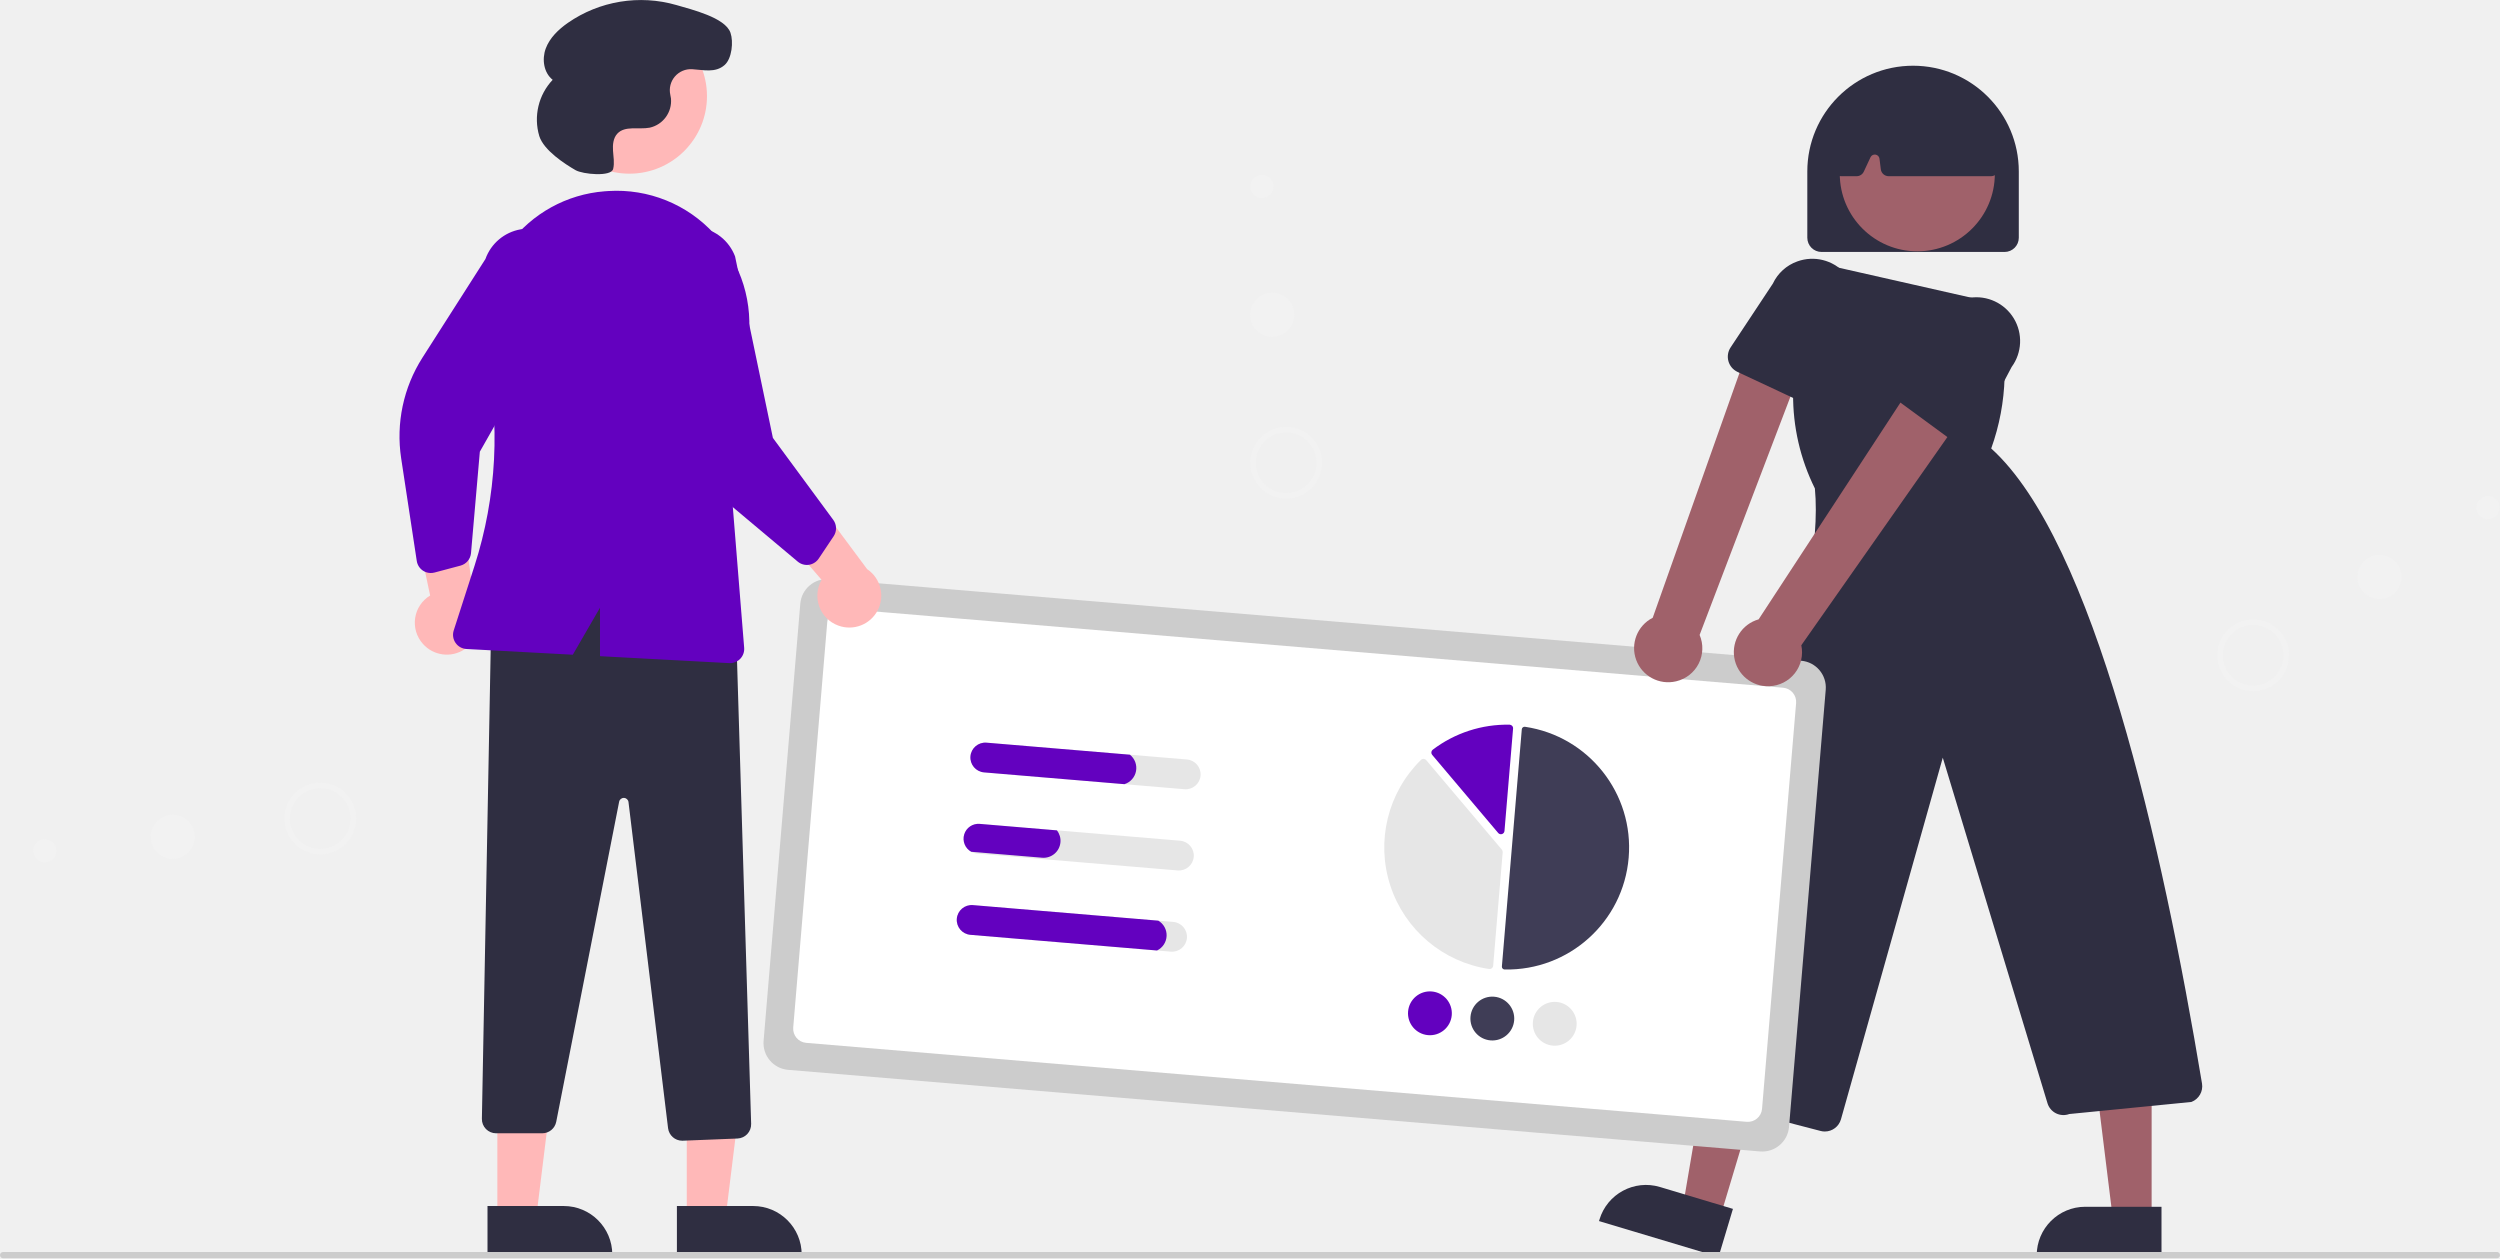
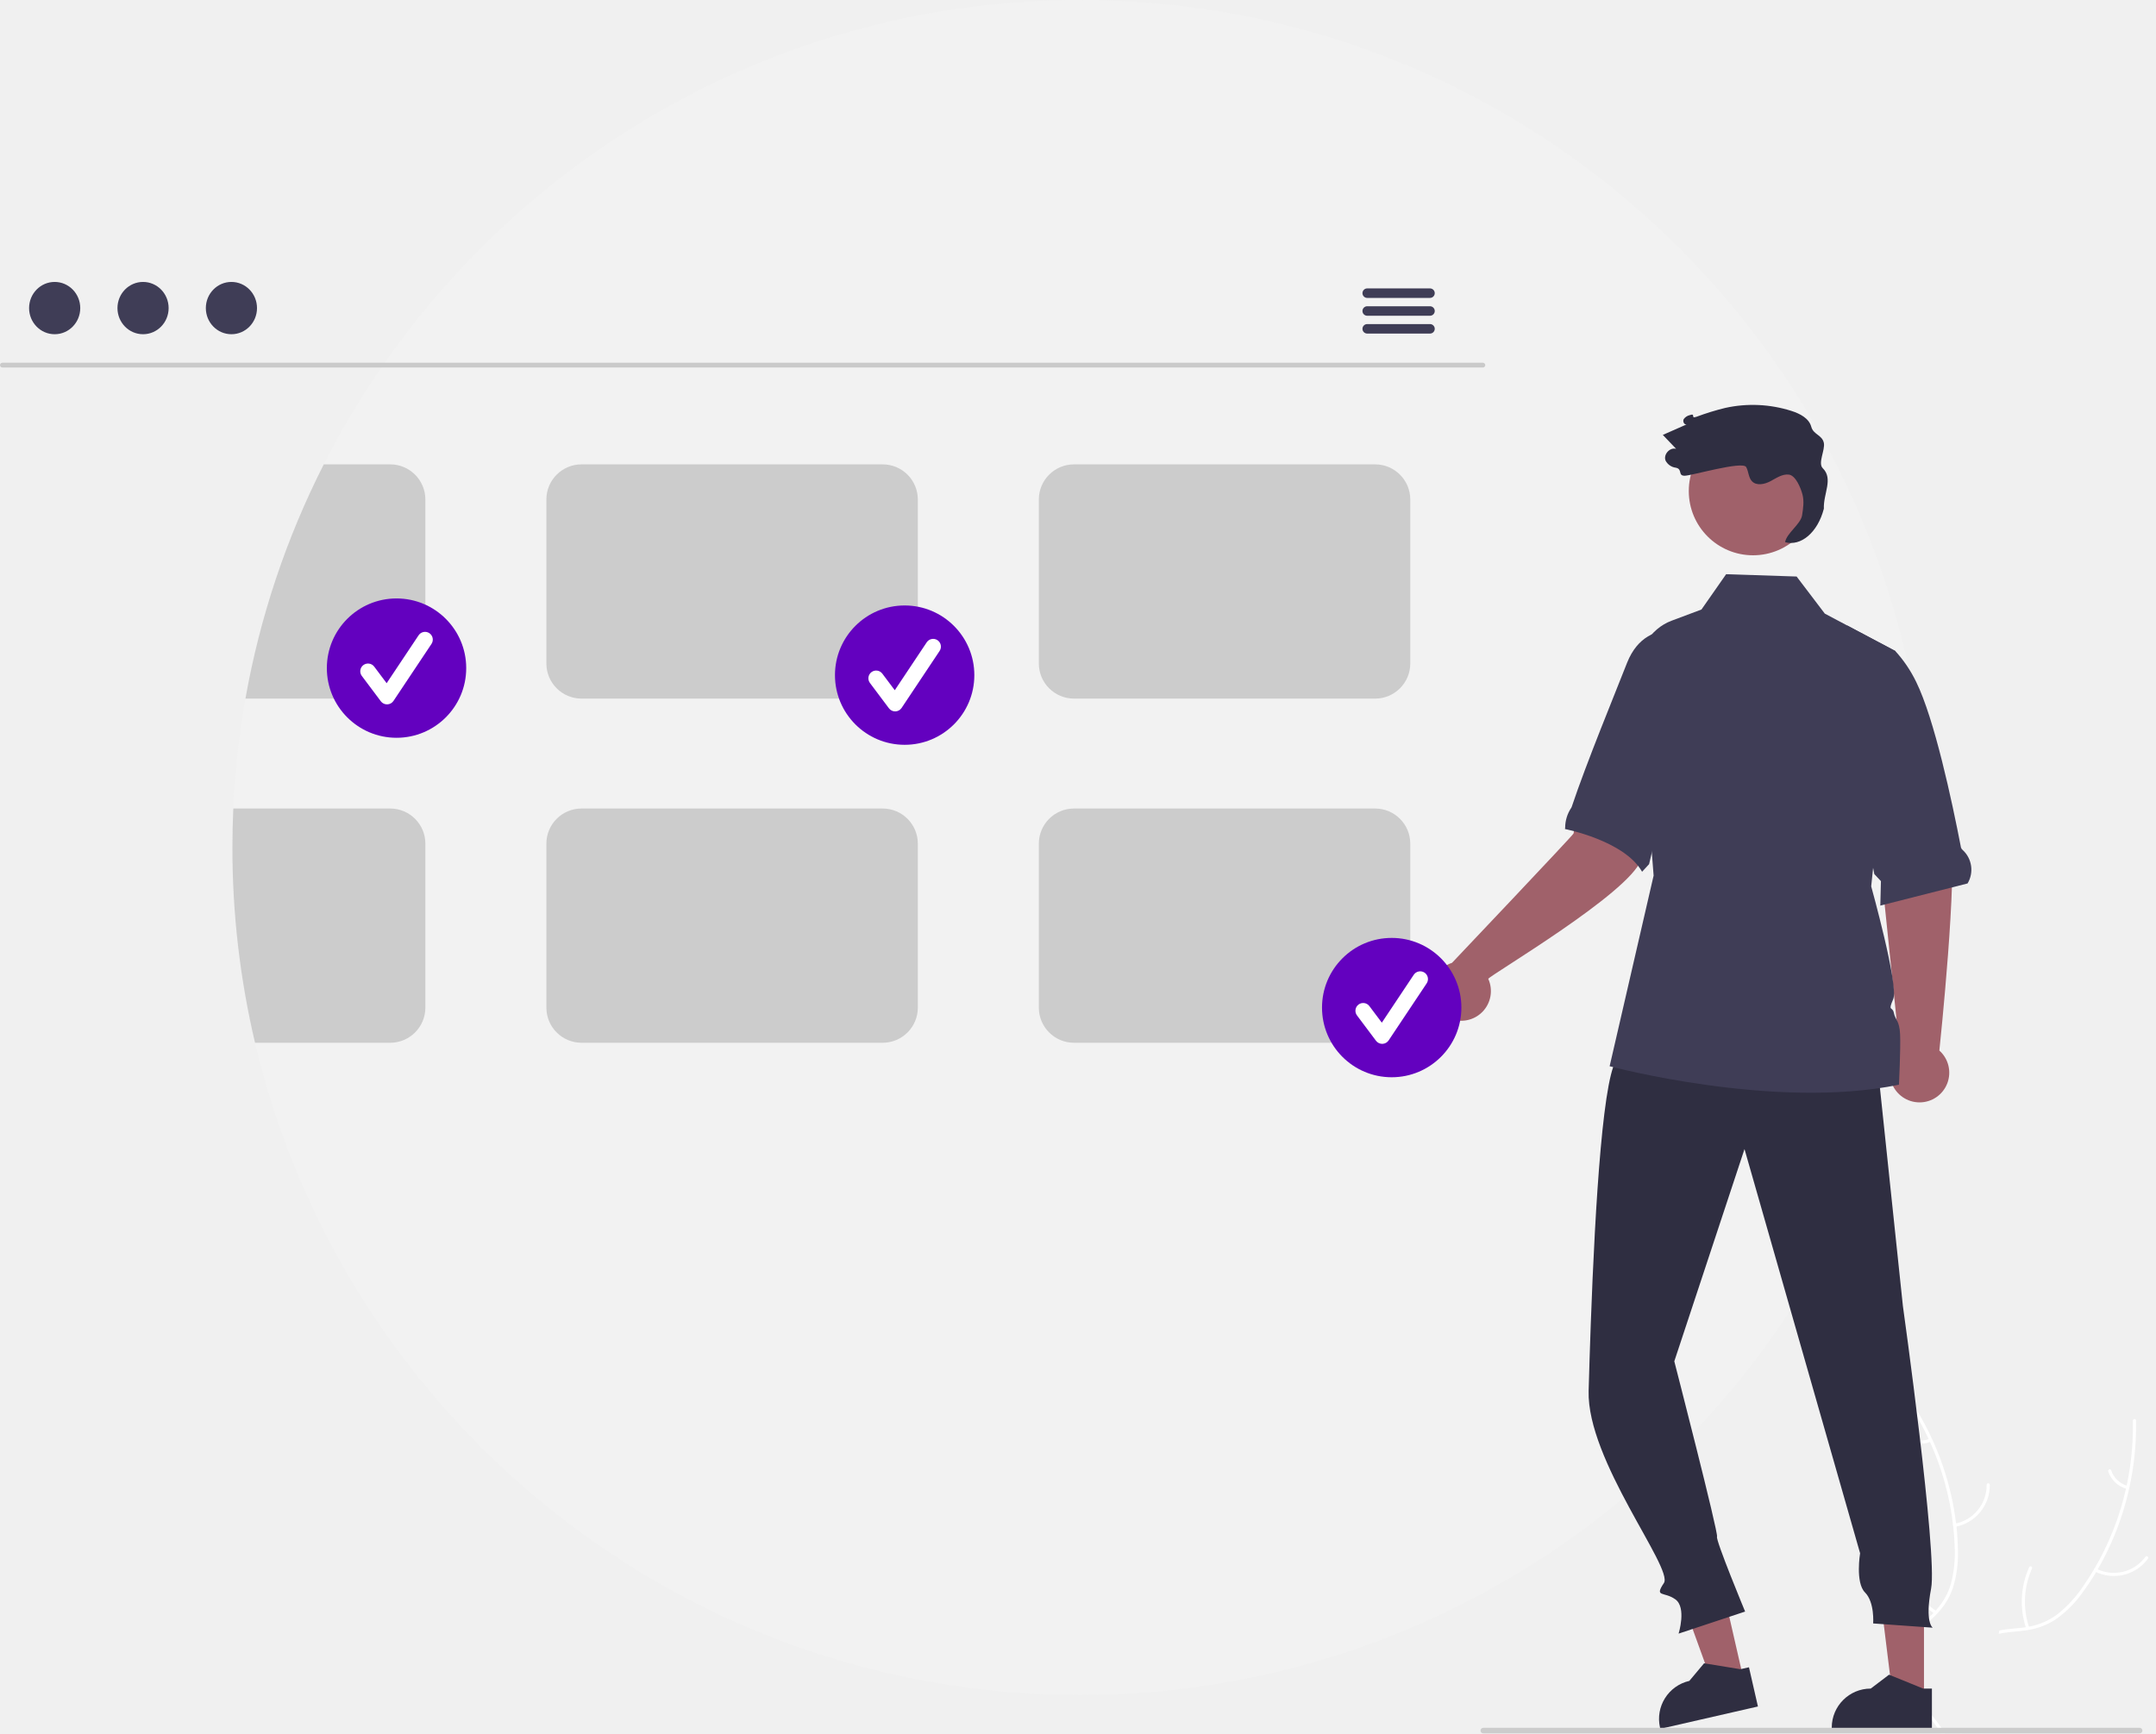
- <svg xmlns="http://www.w3.org/2000/svg" data-name="Layer 1" width="792" height="398.625" viewBox="0 0 792 398.625">
-   <path d="M839.056,330.509h-58a4.505,4.505,0,0,1-4.5-4.5v-21a33.5,33.5,0,1,1,67,0v21A4.505,4.505,0,0,1,839.056,330.509Z" transform="translate(-204 -250.6877)" fill="#2f2e41" />
-   <polygon points="544.851 385.91 533.108 382.388 541.102 335.418 558.434 340.615 544.851 385.91" fill="#a0616a" />
-   <path d="M748.432,648.879l-37.865-11.355.144-.479a15.386,15.386,0,0,1,19.157-10.319l.001 0,23.126,6.935Z" transform="translate(-204 -250.6877)" fill="#2f2e41" />
-   <polygon points="681.636 386.307 669.376 386.307 663.544 339.019 681.638 339.02 681.636 386.307" fill="#a0616a" />
-   <path d="M888.762,648.879l-39.531-.001v-.5a15.386,15.386,0,0,1,15.386-15.386h.001l24.144.001Z" transform="translate(-204 -250.6877)" fill="#2f2e41" />
-   <circle cx="607.403" cy="55.054" r="24.561" fill="#a0616a" />
-   <path d="M782.109,609.15a5.216,5.216,0,0,1-1.312-.167l-49.22-12.798a5.285,5.285,0,0,1-3.622-6.957c29.841-80.261,54.276-149.493,51-183.796a66.141,66.141,0,0,1-6.899-30.014l.35-34.68a6.792,6.792,0,0,1,8.294-6.557l55.066,12.468.312,1.039a72.25,72.25,0,0,1-1.262,45.078c32.462,29.307,54.229,125.521,66.784,201.199A5.312,5.312,0,0,1,898.301,599.76l-.155.038-38.608,3.816a5.284,5.284,0,0,1-6.894-3.423l-33.172-109.466-32.259,114.575A5.321,5.321,0,0,1,782.109,609.15Z" transform="translate(-204 -250.6877)" fill="#2f2e41" />
-   <path d="M834.749,306.509H802.322a2.504,2.504,0,0,1-2.481-2.19l-.42-3.358a1.5,1.5,0,0,0-2.848-.448l-2.126,4.555a2.51,2.51,0,0,1-2.265,1.442H787.257a2.5,2.5,0,0,1-2.489-2.738l1.942-20.286a2.519,2.519,0,0,1,1.429-2.036c14.85-6.933,29.91-6.924,44.76.026a2.504,2.504,0,0,1,1.415,1.919l2.909,20.26a2.499,2.499,0,0,1-2.475,2.855Z" transform="translate(-204 -250.6877)" fill="#2f2e41" />
-   <path d="M761.583,615.464,453.666,589.614a8.51,8.51,0,0,1-7.759-9.181L457.535,441.92a8.509,8.509,0,0,1,9.181-7.759L774.633,460.011a8.51,8.51,0,0,1,7.759,9.181L770.764,607.705A8.51,8.51,0,0,1,761.583,615.464Z" transform="translate(-204 -250.6877)" fill="#ccc" />
-   <path d="M757.353,606.077,459.401,581.064a4.505,4.505,0,0,1-4.108-4.861l10.792-128.548a4.505,4.505,0,0,1,4.861-4.108l297.952,25.013a4.505,4.505,0,0,1,4.108,4.861L762.214,601.969A4.505,4.505,0,0,1,757.353,606.077Z" transform="translate(-204 -250.6877)" fill="#fff" />
-   <path d="M680.605,557.821q.029.002.058.003a38.66,38.66,0,0,0,6.455-76.893.882.882,0,0,0-.682.182.873.873,0,0,0-.331.617l-6.308,75.137a.885.885,0,0,0,.808.954Z" transform="translate(-204 -250.6877)" fill="#3f3d56" />
-   <path d="M655.054,491.101a1.138,1.138,0,0,1,.772.398l23.964,28.356a1.126,1.126,0,0,1,.264.826l-3.018,35.953a1.122,1.122,0,0,1-.425.793,1.139,1.139,0,0,1-.876.235,38.913,38.913,0,0,1-21.571-66.24,1.14,1.14,0,0,1,.848-.324Z" transform="translate(-204 -250.6877)" fill="#e6e6e6" />
-   <path d="M682.304,480.272a1.143,1.143,0,0,1,.752.373,1.123,1.123,0,0,1,.287.853l-2.723,32.439a1.133,1.133,0,0,1-1.995.637l-20.911-24.744a1.136,1.136,0,0,1,.18-1.636,38.994,38.994,0,0,1,24.34-7.926C682.258,480.269,682.281,480.27,682.304,480.272Z" transform="translate(-204 -250.6877)" fill="#6301bf" />
-   <path d="M663.919,572.284a6.944,6.944,0,1,1-6.338-7.5A6.952,6.952,0,0,1,663.919,572.284Z" transform="translate(-204 -250.6877)" fill="#6301bf" />
-   <path d="M683.688,573.944a6.944,6.944,0,1,1-6.338-7.5A6.952,6.952,0,0,1,683.688,573.944Z" transform="translate(-204 -250.6877)" fill="#3f3d56" />
-   <path d="M703.458,575.604a6.944,6.944,0,1,1-6.338-7.5A6.952,6.952,0,0,1,703.458,575.604Z" transform="translate(-204 -250.6877)" fill="#e6e6e6" />
-   <path d="M580.026,491.295,516.539,485.965a4.725,4.725,0,1,0-.791,9.417L579.235,500.712a4.725,4.725,0,1,0,.791-9.417Z" transform="translate(-204 -250.6877)" fill="#e6e6e6" />
-   <path d="M577.866,517.025,514.379,511.695a4.722,4.722,0,0,0-2.689,8.836,4.662,4.662,0,0,0,1.898.581l63.487,5.33a4.725,4.725,0,1,0,.791-9.417Z" transform="translate(-204 -250.6877)" fill="#e6e6e6" />
-   <path d="M575.706,542.754,512.219,537.424a4.725,4.725,0,1,0-.791,9.417l63.487,5.33a4.725,4.725,0,1,0,.791-9.417Z" transform="translate(-204 -250.6877)" fill="#e6e6e6" />
-   <path d="M561.959,489.778l-45.42-3.813a4.725,4.725,0,1,0-.791,9.417l44.473,3.734a5.379,5.379,0,0,0,1.737-9.337Z" transform="translate(-204 -250.6877)" fill="#6301bf" />
-   <path d="M538.823,513.747,514.379,511.695a4.722,4.722,0,0,0-2.689,8.836l22.451,1.885a5.382,5.382,0,0,0,5.811-4.911A5.271,5.271,0,0,0,538.823,513.747Z" transform="translate(-204 -250.6877)" fill="#6301bf" />
-   <path d="M570.962,542.356,512.219,537.424a4.725,4.725,0,1,0-.791,9.417l59.122,4.963a5.368,5.368,0,0,0,.412-9.449Z" transform="translate(-204 -250.6877)" fill="#6301bf" />
-   <path d="M734.991,466.529a10.743,10.743,0,0,0,7.445-14.694l34.621-90.826-17.673-4.352L727.579,446.399a10.801,10.801,0,0,0,7.412,20.13Z" transform="translate(-204 -250.6877)" fill="#a0616a" />
-   <path d="M778.719,379.319a5.319,5.319,0,0,1-2.254-.501h-0l-22.033-10.313a5.318,5.318,0,0,1-2.179-7.752l13.39-20.223a13.584,13.584,0,0,1,7.776-7.035,13.88,13.88,0,0,1,17.291,18.938l-6.898,23.095a5.317,5.317,0,0,1-5.093,3.792Z" transform="translate(-204 -250.6877)" fill="#2f2e41" />
-   <path d="M764.503,468.079a10.743,10.743,0,0,0,10.152-12.972l56.196-80.097-16.794-9-52.922,80.884a10.801,10.801,0,0,0,3.369,21.185Z" transform="translate(-204 -250.6877)" fill="#a0616a" />
-   <path d="M825.338,391.101a5.313,5.313,0,0,1-3.144-1.03l-19.616-14.39a5.316,5.316,0,0,1-.635-8.025l17.057-17.243a13.584,13.584,0,0,1,8.993-5.396,13.88,13.88,0,0,1,13.292,21.931L830.04,388.266a5.32,5.32,0,0,1-4.702,2.835Z" transform="translate(-204 -250.6877)" fill="#2f2e41" />
-   <path d="M469.569,448.87a10.056,10.056,0,0,1-5.277-14.488l-23.359-27.043,18.414-2.397,19.359,26.048a10.11,10.11,0,0,1-9.137,17.88Z" transform="translate(-204 -250.6877)" fill="#ffb8b8" />
-   <path d="M337.905,454.584a10.056,10.056,0,0,1,2.363-15.237L332.842,404.392l17.288,6.779,4.401,32.155a10.11,10.11,0,0,1-16.626,11.259Z" transform="translate(-204 -250.6877)" fill="#ffb8b8" />
-   <polygon points="217.569 386.069 229.829 386.068 235.661 338.78 217.567 338.781 217.569 386.069" fill="#ffb8b8" />
-   <path d="M418.442,632.754l24.144-.001h.001a15.386,15.386,0,0,1,15.386,15.386v.5l-39.531.001Z" transform="translate(-204 -250.6877)" fill="#2f2e41" />
-   <polygon points="157.569 386.069 169.829 386.068 175.661 338.78 157.567 338.781 157.569 386.069" fill="#ffb8b8" />
-   <path d="M358.442,632.754l24.144-.001h.001a15.386,15.386,0,0,1,15.386,15.386v.5l-39.531.001Z" transform="translate(-204 -250.6877)" fill="#2f2e41" />
-   <path d="M420.114,612.067a4.526,4.526,0,0,1-4.469-3.957L403.106,504.78a1.5,1.5,0,0,0-2.961-.109L380.211,606.08a4.51,4.51,0,0,1-4.416,3.632h-14.634a4.5,4.5,0,0,1-4.499-4.585l2.929-156.202.239-.143c21.348-12.711,46.51-13.543,76.926-2.54l.319.115,4.889,160.379a4.514,4.514,0,0,1-4.318,4.634l-17.355.694C420.232,612.066,420.173,612.067,420.114,612.067Z" transform="translate(-204 -250.6877)" fill="#2f2e41" />
-   <circle cx="199.408" cy="30.461" r="24.561" fill="#ffb8b8" />
-   <path d="M460.253,429.617a4.505,4.505,0,0,1-3.528-1.008l-25.185-21.134A46.374,46.374,0,0,1,415.516,379.034l-5.665-36.602a14.497,14.497,0,1,1,27.017-10.52l11.986,57.511,19.132,25.968a4.515,4.515,0,0,1,.119,5.169L463.359,427.662a4.506,4.506,0,0,1-2.091,1.686A4.454,4.454,0,0,1,460.253,429.617Z" transform="translate(-204 -250.6877)" fill="#6301bf" />
-   <path d="M338.013,431.485a4.505,4.505,0,0,1-1.982-3.087L331.09,395.893a46.373,46.373,0,0,1,6.763-31.936l19.931-31.217a14.497,14.497,0,1,1,27.231,9.954l-29.002,51.089-2.796,32.133a4.515,4.515,0,0,1-3.326,3.959l-8.254,2.195a4.506,4.506,0,0,1-2.683-.116A4.455,4.455,0,0,1,338.013,431.485Z" transform="translate(-204 -250.6877)" fill="#6301bf" />
-   <path d="M430.273,324.766a41.823,41.823,0,0,0-33.537-13.56q-.616.038-1.227.086H395.508a41.734,41.734,0,0,0-30.16,16.646,42.362,42.362,0,0,0-7.525,34.145,132.361,132.361,0,0,1-3.497,67.876l-6.589,20.459a4.499,4.499,0,0,0,4.042,5.872l33.685,1.811,8.62-14.89V458.565l40.941,2.201c.082.005.163.007.243.007a4.5,4.5,0,0,0,4.484-4.861l-4.627-57.382,5.804-38.973A42.089,42.089,0,0,0,430.273,324.766Z" transform="translate(-204 -250.6877)" fill="#6301bf" />
-   <path d="M386.338,304.596c2.274,1.308,11.262,2.176,11.903-.368l.014-.056c.446-1.864.076-3.811-.052-5.723s.059-4.013,1.362-5.419c2.428-2.621,6.748-1.232,10.258-1.894a8.664,8.664,0,0,0,6.74-9.253c-.05-.398-.128-.795-.216-1.193a6.673,6.673,0,0,1,6.927-8.081c3.548.203,7.378,1.278,10.314-1.35,2.27-2.032,2.824-7.322,1.827-10.201-1.676-4.838-12.414-7.371-17.102-8.764a40.62,40.62,0,0,0-34.43,5.65c-2.961,2.087-5.727,4.71-6.989,8.106s-.653,7.68,2.193,9.922a18.332,18.332,0,0,0-4.246,17.806C376.244,298.306,382.953,302.648,386.338,304.596Z" transform="translate(-204 -250.6877)" fill="#2f2e41" />
-   <path d="M995,649.312H205a1,1,0,0,1,0-2H995a1,1,0,0,1,0,2Z" transform="translate(-204 -250.6877)" fill="#ccc" />
-   <path d="M918.713,469.608h0a11.358,11.358,0,1,1,10.409-12.233A11.358,11.358,0,0,1,918.713,469.608Zm-.14-1.742h0a9.61,9.61,0,1,0-10.351-8.808A9.61,9.61,0,0,0,918.573,467.866Z" transform="translate(-204 -250.6877)" fill="#f2f2f2" />
-   <circle cx="753.822" cy="182.788" r="6.989" fill="#f2f2f2" />
-   <circle cx="788.177" cy="160.829" r="3.671" fill="#f2f2f2" />
-   <path d="M605.341,387.715a11.358,11.358,0,1,1-3.454,15.686h0A11.37,11.37,0,0,1,605.341,387.715Zm11.291,17.668a9.61,9.61,0,1,0-13.273-2.923h0A9.621,9.621,0,0,0,616.632,405.383Z" transform="translate(-204 -250.6877)" fill="#f2f2f2" />
-   <circle cx="403.035" cy="99.718" r="6.989" fill="#f2f2f2" />
-   <circle cx="399.764" cy="59.076" r="3.671" fill="#f2f2f2" />
-   <path d="M296.07,516.394A11.358,11.358,0,1,1,311.85,519.394h0A11.37,11.37,0,0,1,296.07,516.394Zm17.335-11.797a9.61,9.61,0,1,0-2.538,13.352h0A9.621,9.621,0,0,0,313.405,504.597Z" transform="translate(-204 -250.6877)" fill="#f2f2f2" />
-   <circle cx="54.728" cy="265.092" r="6.989" fill="#f2f2f2" />
-   <circle cx="14.197" cy="269.537" r="3.671" fill="#f2f2f2" />
+ <svg xmlns="http://www.w3.org/2000/svg" data-name="Layer 1" width="920.75" height="740.381" viewBox="0 0 920.75 740.381">
+   <path d="M962.874,441.809q0,9.975-.54,19.81a360.639,360.639,0,0,1-11.36,72.57c-.01.01-.01.01,0,.02-.82,3.14-1.69,6.27-2.61,9.37-.04.15-.08.29-.13.43q-2.04,6.975-4.36,13.82v.01a362.277,362.277,0,0,1-343,245.97c-171.23,0-314.68-118.87-352.34-278.6a362.657,362.657,0,0,1-9.66-83.4q0-8.37.38-16.65a360.161,360.161,0,0,1,63.25-188.38c.46-.68.93-1.36,1.41-2.03,65.42-93.67,174.04-154.94,296.96-154.94,173.72,0,318.85,122.36,353.91,285.6a.031.031,0,0,1,.01.02q3.39,15.78,5.38,32.04A362.557,362.557,0,0,1,962.874,441.809Z" transform="translate(-139.6249 -79.80928)" fill="#f2f2f2" />
+   <path d="M1057.14,745.431a96.901,96.901,0,0,1-12.51,27.53c-12.48,18.87-30.34,33.3-49.97,44.85-1.36.81-2.74,1.6-4.12,2.38h-13.77l-.48-1.1v-.01l-.56-1.27-.07-.15-.03.15-.55,2.38h-6.76c-.56-.79-1.11-1.58-1.65-2.38-.79-1.17-1.55-2.35-2.27-3.55a57.634,57.634,0,0,1-3.4-6.52c-.12-.25-.22-.5-.32-.75l.45-.49-1.87-8.18,3.76-.62-4.12-12.71c.15-.47.32-.94.5-1.41,2.31-5.85,6.65-10.22,11.8-13.89,5.3-3.79,11.47-6.83,17.14-9.99,2.66-1.49,5.28-3.06,7.83-4.72v-.01q4.89-3.165,9.49-6.77a1.425,1.425,0,0,0,.15-.11,1.068,1.068,0,0,0,.12-.1,140.902,140.902,0,0,0,34.31-38.93.01.01,0,0,0,.01-.01c.3-.48.58-.96.86-1.45v-.01a136.255,136.255,0,0,0,9.41-19.65v-.01c.2-.5.38-1,.57-1.5q.39.66.75,1.32a.01.01,0,0,1,.01.01C1061.55,705.111,1062.47,726.011,1057.14,745.431Z" transform="translate(-139.6249 -79.80928)" fill="#f0f0f0" />
+   <path d="M1051.85,687.761a121.365,121.365,0,0,1-2.87,27.54,118.541,118.541,0,0,1-3.36,12.24,121.345,121.345,0,0,1-10.13,22.6c-.23.39-.45.77-.69,1.15v.01a102.347,102.347,0,0,1-5.75,8.66,47.722,47.722,0,0,1-11.4,11.46,30.089,30.089,0,0,1-11.98,4.63c-.8.15-1.62.26-2.45.36-3.31.39-6.73.54-10.01,1.24a21.848,21.848,0,0,0-4.82,1.55c-5.28,2.45-8.25,7.58-9.55,13.06-.23.96-.41,1.93-.55,2.9-1.09,7.45.11,15.19-.51,22.65-.07.79-.16,1.59-.27,2.38h-.74l-.48-1.1v-.01c.05-.42.09-.84.13-1.27a96.295,96.295,0,0,0,.09-11.01c-.04-1.65-.07-3.31-.05-4.97.02-1.33.07-2.66.17-3.98v-.01c.07-.82.15-1.63.26-2.44a31.586,31.586,0,0,1,1.82-7.25,18.152,18.152,0,0,1,10.32-10.68,26.993,26.993,0,0,1,4.47-1.25c3.35-.64,6.81-.8,10.18-1.22.36-.04.72-.09,1.07-.15.45-.07.89-.15,1.33-.23a28.666,28.666,0,0,0,12.16-5.27,51.903,51.903,0,0,0,10.98-11.92c1.64-2.35,3.2-4.75,4.65-7.22a.01.01,0,0,1,.01-.01c.07-.12.14-.23.21-.35l.01-.02a119.571,119.571,0,0,0,13.46-34.17c.09-.44.19-.88.29-1.32a120.888,120.888,0,0,0,2.67-26.4v-.01c0-.42-.01-.83-.02-1.25-.02-.86,1.31-1.05,1.33-.19.01.42.02.84.01,1.26A.01.01,0,0,1,1051.85,687.761Z" transform="translate(-139.6249 -79.80928)" fill="#fff" />
+   <path d="M1034.23,751.02a18.018,18.018,0,0,0,22.694-5.416c.509-.699-.554-1.523-1.064-.822a16.684,16.684,0,0,1-21.121,4.995c-.769-.395-1.275.85-.51,1.244Z" transform="translate(-139.6249 -79.80928)" fill="#fff" />
+   <path d="M1006.209,775.019a34.729,34.729,0,0,1,1.23-25.279c.355-.79-.889-1.299-1.244-.51a36.123,36.123,0,0,0-1.226,26.308c.279.821,1.517.297,1.24-.519Z" transform="translate(-139.6249 -79.80928)" fill="#fff" />
+   <path d="M1048.237,714.463a10.199,10.199,0,0,1-7.022-6.659c-.268-.824-1.506-.3-1.24.519a11.429,11.429,0,0,0,7.752,7.384.695.695,0,0,0,.877-.367.675.675,0,0,0-.367-.877Z" transform="translate(-139.6249 -79.80928)" fill="#fff" />
+   <path d="M996.17,754.971v.01a131.247,131.247,0,0,1-2.67,21.24v.01c-.08.48-.19.95-.29,1.42a184.496,184.496,0,0,1-10.11,31.61q-1.785,4.32-3.74,8.55c-.36.8-.73,1.59-1.11,2.38h-1.48l-.48-1.1v-.01l-.56-1.27-.07-.15-.03.15-.55,2.38H960.78l-2.78-2.38-4.05-3.47,5.66-6.18.93-1.02.14-.15.45-.49-1.87-8.18,3.76-.62-4.12-12.71-1.95-6.01-.49-1.51-2.85-8.79-8.6,1.61-1.4-4.9a135.99,135.99,0,0,0,6.42-18.41c.01-.05.03-.09.04-.14a141.583,141.583,0,0,0,4.02-51.96v-.01c-.06-.56-.13-1.13-.21-1.68v-.02a133.631,133.631,0,0,0-4.32-21.34c-.14-.53-.3-1.05-.45-1.57.46.2.91.39,1.37.59l.01.01h.02c.73.32,1.46.66,2.17,1.02,17.06,8.29,29.61,23.85,36.74,41.79.02.05.04.09.06.14a96.394,96.394,0,0,1,6.57,29.43A114.871,114.871,0,0,1,996.17,754.971Z" transform="translate(-139.6249 -79.80928)" fill="#f0f0f0" />
+   <path d="M970.22,820.191h-1.58c-.5-.81-1.04-1.6-1.58-2.38q-1.29-1.815-2.66-3.55c-.79-1-1.58-1.99-2.37-2.98-.82-1.03-1.63-2.06-2.42-3.12l.93-1.02c.15.2.3.4.46.6,2.56,3.37,5.33,6.61,7.7,10.07C969.23,818.591,969.74,819.381,970.22,820.191Z" transform="translate(-139.6249 -79.80928)" fill="#fff" />
+   <path d="M948.778,670.82c.26.33.53.67.78,1.01q2.925,3.795,5.53,7.83a117.99,117.99,0,0,1,8.22,14.85c.19.4.38.81.56,1.22a119.264,119.264,0,0,1,9.84,35.44c.02.12.03.23.04.35q.495,4.29.64,8.61a51.783,51.783,0,0,1-1.59,16.12c-.2.69-.42,1.37-.66,2.03a27.345,27.345,0,0,1-2.25,4.65,27.923,27.923,0,0,1-2.14,3.09c-.47.6-.96,1.19-1.48,1.76-.3.33-.61.66-.92.99-.26.25-.51.51-.77.76-2.7,2.62-5.68,5.05-8.12,7.94l.49,1.51c2.35-2.98,5.38-5.45,8.11-8.05a37.896,37.896,0,0,0,4.66-5.28c.18-.26.37-.52.54-.79a26.749,26.749,0,0,0,2.39-4.29c.34-.75.65-1.52.93-2.32a47.893,47.893,0,0,0,2.2-16,103.418,103.418,0,0,0-.62-10.39c-.04-.45-.09-.89-.15-1.34a121.638,121.638,0,0,0-5.52-24.14,122.66,122.66,0,0,0-13.76-28.18q-2.475-3.765-5.25-7.35c-.24-.33-.49-.65-.75-.98C949.199,669.19,948.249,670.14,948.778,670.82Z" transform="translate(-139.6249 -79.80928)" fill="#fff" />
+   <path d="M974.532,731.986a18.018,18.018,0,0,0,14.859-17.988.673.673,0,0,0-1.344-.016A16.684,16.684,0,0,1,974.191,730.686c-.852.147-.506,1.447.341,1.3Z" transform="translate(-139.6249 -79.80928)" fill="#fff" />
+   <path d="M966.609,768.019a34.728,34.728,0,0,1-14.238-20.924c-.192-.844-1.492-.502-1.3.341A36.123,36.123,0,0,0,965.931,769.179c.716.487,1.39-.676.678-1.161Z" transform="translate(-139.6249 -79.80928)" fill="#fff" />
+   <path d="M963.707,694.364a10.199,10.199,0,0,1-9.616-1.089c-.71-.496-1.383.668-.678,1.161a11.429,11.429,0,0,0,10.636,1.228.695.695,0,0,0,.479-.821.675.675,0,0,0-.821-.479Z" transform="translate(-139.6249 -79.80928)" fill="#fff" />
+   <path d="M772.941,236.783H140.618a1.016,1.016,0,0,1,0-2.031H772.941a1.016,1.016,0,0,1,0,2.031Z" transform="translate(-139.6249 -79.80928)" fill="#cacaca" />
+   <ellipse cx="23.348" cy="131.591" rx="10.925" ry="11.169" fill="#3f3d56" />
+   <ellipse cx="61.09" cy="131.591" rx="10.925" ry="11.169" fill="#3f3d56" />
+   <ellipse cx="98.832" cy="131.591" rx="10.925" ry="11.169" fill="#3f3d56" />
+   <path d="M750.324,202.999h-26.81a2.03,2.03,0,0,0,0,4.06h26.81a2.03,2.03,0,0,0,0-4.06Z" transform="translate(-139.6249 -79.80928)" fill="#3f3d56" />
+   <path d="M750.324,210.619h-26.81a2.03,2.03,0,0,0,0,4.06h26.81a2.03,2.03,0,0,0,0-4.06Z" transform="translate(-139.6249 -79.80928)" fill="#3f3d56" />
+   <path d="M750.324,218.229h-26.81a2.03,2.03,0,0,0,0,4.06h26.81a2.03,2.03,0,0,0,0-4.06Z" transform="translate(-139.6249 -79.80928)" fill="#3f3d56" />
+   <path d="M306.284,278.159H277.894a359.322,359.322,0,0,0-33.45,100.05h61.84a14.974,14.974,0,0,0,15-15v-70.06A15.01,15.01,0,0,0,306.284,278.159Z" transform="translate(-139.6249 -79.80928)" fill="#ccc" style="isolation:isolate" />
+   <path d="M516.594,278.159H387.964a15.01,15.01,0,0,0-15,14.99v70.06a15.018,15.018,0,0,0,15,15H516.594a15.018,15.018,0,0,0,15-15v-70.06A15.01,15.01,0,0,0,516.594,278.159Z" transform="translate(-139.6249 -79.80928)" fill="#ccc" style="isolation:isolate" />
+   <path d="M726.904,278.159h-128.63a15.01,15.01,0,0,0-15,14.99v70.06a15.018,15.018,0,0,0,15,15h128.63a15.018,15.018,0,0,0,15-15v-70.06A15.01,15.01,0,0,0,726.904,278.159Z" transform="translate(-139.6249 -79.80928)" fill="#ccc" style="isolation:isolate" />
+   <path d="M306.284,425.159h-67.03q-.375,8.28-.38,16.65a362.657,362.657,0,0,0,9.66,83.4h57.75a15.018,15.018,0,0,0,15-15v-70.06A15.01,15.01,0,0,0,306.284,425.159Z" transform="translate(-139.6249 -79.80928)" fill="#ccc" style="isolation:isolate" />
+   <path d="M516.594,425.159H387.964a15.01,15.01,0,0,0-15,14.99v70.06a15.018,15.018,0,0,0,15,15H516.594a15.018,15.018,0,0,0,15-15v-70.06A15.01,15.01,0,0,0,516.594,425.159Z" transform="translate(-139.6249 -79.80928)" fill="#ccc" style="isolation:isolate" />
+   <path d="M726.904,425.159h-128.63a15.01,15.01,0,0,0-15,14.99v70.06a15.018,15.018,0,0,0,15,15h128.63q.615,0,1.23-.06a14.303,14.303,0,0,0,4.66-1.15,15.02,15.02,0,0,0,9.11-13.65v-70.2A15.01,15.01,0,0,0,726.904,425.159Z" transform="translate(-139.6249 -79.80928)" fill="#ccc" style="isolation:isolate" />
+   <circle cx="169.344" cy="285.373" r="29.759" fill="#6301bf" />
+   <path d="M304.909,380.671a3.309,3.309,0,0,1-2.648-1.324l-8.119-10.825a3.31,3.31,0,1,1,5.296-3.972l5.312,7.082,13.642-20.463a3.31,3.31,0,1,1,5.509,3.673L307.664,379.197a3.312,3.312,0,0,1-2.663,1.473C304.971,380.67,304.94,380.671,304.909,380.671Z" transform="translate(-139.6249 -79.80928)" fill="#fff" />
+   <circle cx="386.344" cy="288.373" r="29.759" fill="#6301bf" />
+   <path d="M521.909,383.671a3.309,3.309,0,0,1-2.648-1.324l-8.119-10.825a3.31,3.31,0,1,1,5.296-3.972l5.312,7.082,13.642-20.463a3.31,3.31,0,0,1,5.509,3.673l-16.238,24.356a3.312,3.312,0,0,1-2.663,1.473C521.971,383.67,521.94,383.671,521.909,383.671Z" transform="translate(-139.6249 -79.80928)" fill="#fff" />
+   <path d="M950.935,528.544l-9.315-90.164-2.459-37.108,26.072-4.714s3.904,25.51,7.32,40.481c3.371,14.773-4.49,89.526-4.698,91.498a12.685,12.685,0,1,1-16.92.008Z" transform="translate(-139.6249 -79.80928)" fill="#a0616a" />
+   <polygon points="744.583 717.124 731.653 720.08 714.099 671.614 733.182 667.251 744.583 717.124" fill="#a0616a" />
+   <path d="M886.544,791.959l-3.3.75-.34.08-15.09-2.46-.44-.07-6.3,7.52a16.652,16.652,0,0,0-12.52,19.94l.02.09.11.44,1.92-.44,39.77-9.1Z" transform="translate(-139.6249 -79.80928)" fill="#2f2e41" />
+   <polygon points="821.665 725.578 808.401 725.578 802.092 674.418 821.667 674.419 821.665 725.578" fill="#a0616a" />
+   <path d="M960.944,801.059l-1.16-.47-13-5.29-.42-.17-7.81,5.93a16.644,16.644,0,0,0-16.65,16.64v.54l36.61.01h6.16v-17.19Z" transform="translate(-139.6249 -79.80928)" fill="#2f2e41" />
+   <path d="M941.117,531.576l11.156,105.981s14.851,106.117,12.062,120.759.697,16.734.697,16.734l-25.448-1.812s.697-9.064-3.486-13.248-2.092-16.734-2.092-16.734L884.64,570.622l-29.981,90.641s18.94,73.505,18.243,74.9,12,32,12,32l-28.408,9.421s3.486-11.156-1.395-14.642-9.064-.697-4.881-6.972-32.961-52.36-32.144-82.061c.246-8.934.543-18.521.9-28.342,1.889-51.973,5.456-110.536,11.978-113.989C842.806,525.301,941.117,531.576,941.117,531.576Z" transform="translate(-139.6249 -79.80928)" fill="#2f2e41" />
+   <circle cx="748.66" cy="209.744" r="27.439" fill="#a0616a" />
+   <path d="M979.902,457.163l-37.259,9.458.259-10.458-2.828-3-5.65-29.597-5.999-76.627L949.014,357.858l.025.019a55.662,55.662,0,0,1,8.928,13.22c7.762,15.779,15.217,50.533,19.12,70.719a2.203,2.203,0,0,0,.743,1.07,11.415,11.415,0,0,1,2.072,14.276Z" transform="translate(-139.6249 -79.80928)" fill="#3f3d56" />
+   <path d="M759.725,491.071s51.428-54.219,51.907-55.241c3.592-27.28,13.925-39.314,15.474-38.008l26.668,9.239s-7.932,25.119-13.303,40.039c-5.132,14.257-64.278,49.08-65.265,50.799A12.685,12.685,0,1,1,759.725,491.071Z" transform="translate(-139.6249 -79.80928)" fill="#a0616a" />
+   <path d="M866.584,351.873s-23.089-11.316-32.044,10.909c-4.909,12.547-17.466,42.998-23.723,61.743a1.4,1.4,0,0,1-.17.336,15.241,15.241,0,0,0-2.596,8.409,2.863,2.863,0,0,1-.068.649s25.373,4.943,32.919,18.243l2.993-3.248.532-2.276Z" transform="translate(-139.6249 -79.80928)" fill="#3f3d56" />
+   <path d="M950.599,543.127c-53.139,10.974-123.558-7.893-123.558-7.893l18.785-81.43L839.148,368.587c-.816-10.421,5.12-20.19,14.354-23.651l12.75-4.776,10.539-15.088,30.103.988L918.928,341.9l9.497,5.038L949.014,357.858l.091.045v.045l-6.461,62.672-3.897,37.788s11.835,42.5,9.406,48.136c-2.429,5.627-.317,2.909.272,5.917.589,3.009,2.392,3.199,2.664,9.125C951.37,527.505,950.599,543.127,950.599,543.127Z" transform="translate(-139.6249 -79.80928)" fill="#3f3d56" />
+   <path d="M918.05,279.783c-2.168-2.139,1.096-7.802.479-10.785-.707-3.42-4.476-3.52-5.374-6.895-.967-3.63-4.835-5.607-8.412-6.757a54.391,54.391,0,0,0-28.347-1.298,108.201,108.201,0,0,0-12.263,3.778c-2.768.974-.099-1.677-2.866-.703a4.345,4.345,0,0,0-2.595,1.722c-.498.941.173,2.445,1.22,2.255q-5.068,2.235-10.137,4.47,2.843,2.978,5.685,5.956c-2.694-.767-5.566,2.445-4.504,5.037a5.693,5.693,0,0,0,4.356,3.016c3.044.592.735,3.489,3.835,3.432s24.719-6.412,26.227-3.702c1.073,1.93.955,4.486,2.488,6.075,1.961,2.034,5.384,1.29,7.879-.034,2.495-1.324,5.026-3.144,7.834-2.827,2.931.331,5.147,5.747,5.869,8.607.722,2.86.266,5.869-.193,8.782-.603,3.826-6.644,7.653-7.247,11.479,6.704,1.854,13.895-4.045,16.546-14.303C918.266,290.605,922.671,284.341,918.05,279.783Z" transform="translate(-139.6249 -79.80928)" fill="#2f2e41" />
+   <circle cx="594.344" cy="430.373" r="29.759" fill="#6301bf" />
+   <path d="M729.909,525.671a3.309,3.309,0,0,1-2.648-1.324l-8.119-10.825a3.31,3.31,0,1,1,5.296-3.972l5.312,7.082,13.642-20.463a3.31,3.31,0,1,1,5.509,3.673l-16.238,24.356a3.312,3.312,0,0,1-2.663,1.473C729.971,525.67,729.94,525.671,729.909,525.671Z" transform="translate(-139.6249 -79.80928)" fill="#fff" />
+   <path d="M1054.57,819.001a1.186,1.186,0,0,1-1.19,1.19h-280.29a1.19,1.19,0,0,1,0-2.38h280.29A1.187,1.187,0,0,1,1054.57,819.001Z" transform="translate(-139.6249 -79.80928)" fill="#ccc" />
</svg>
